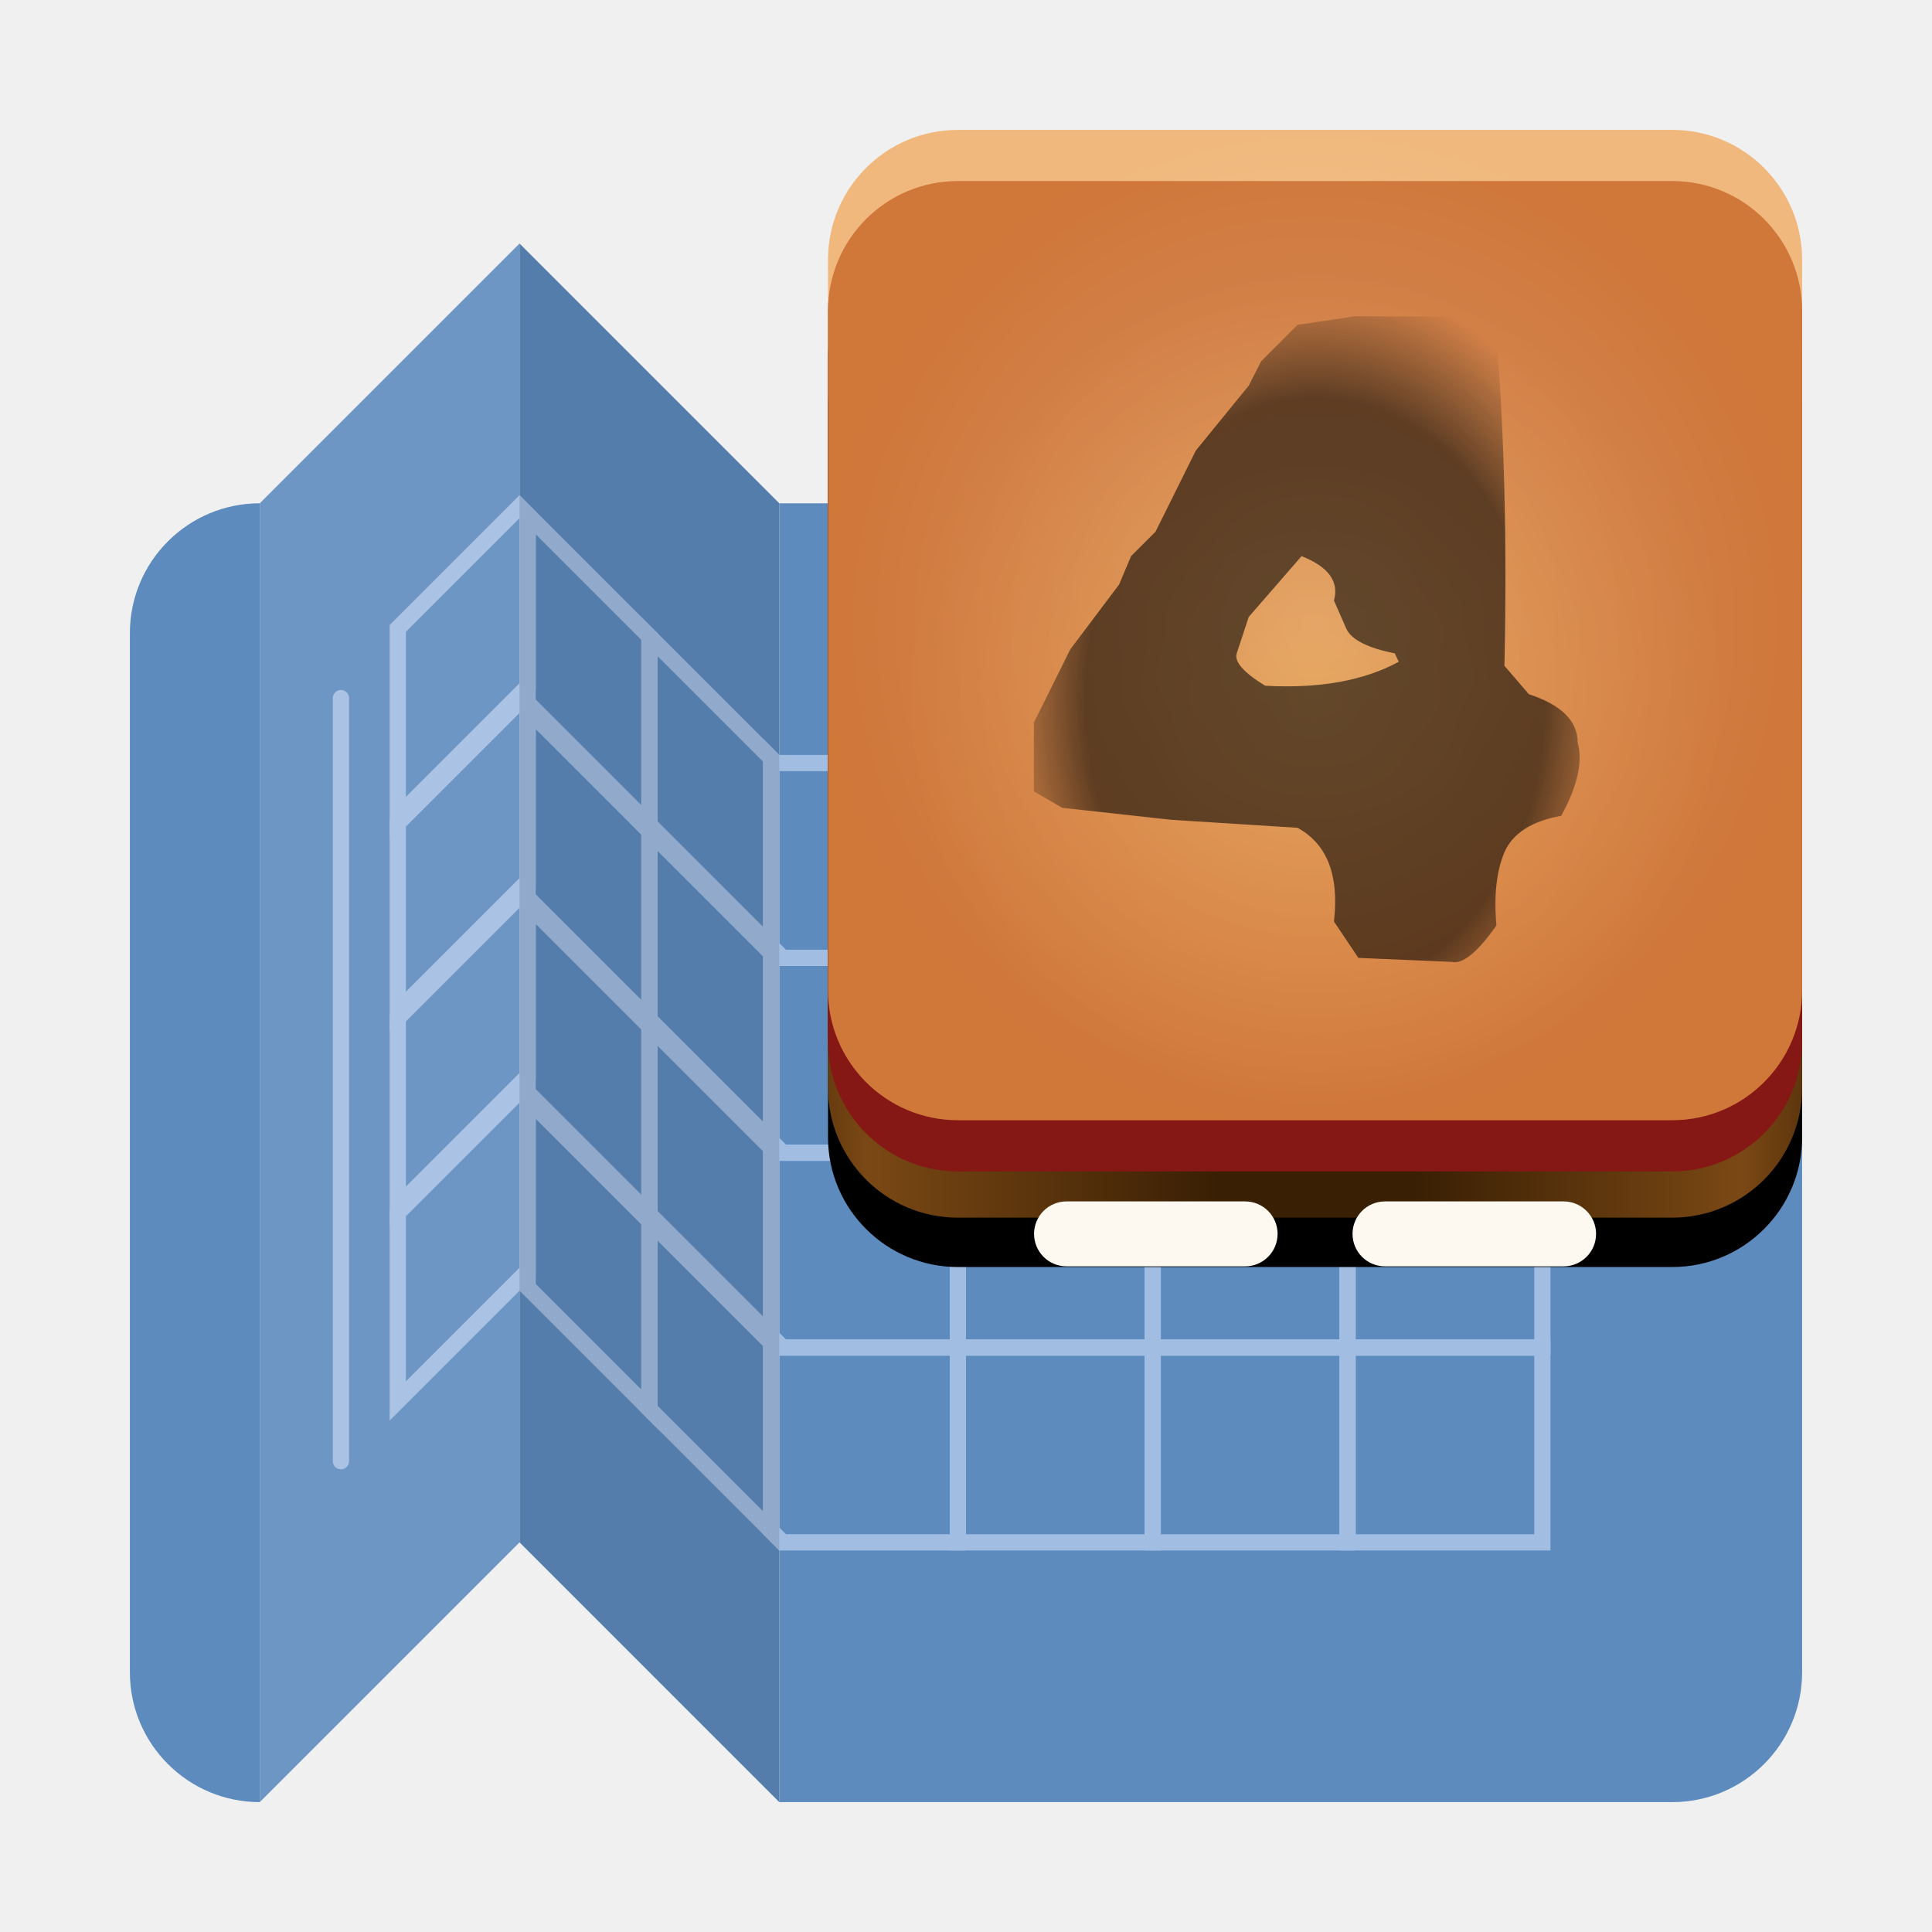
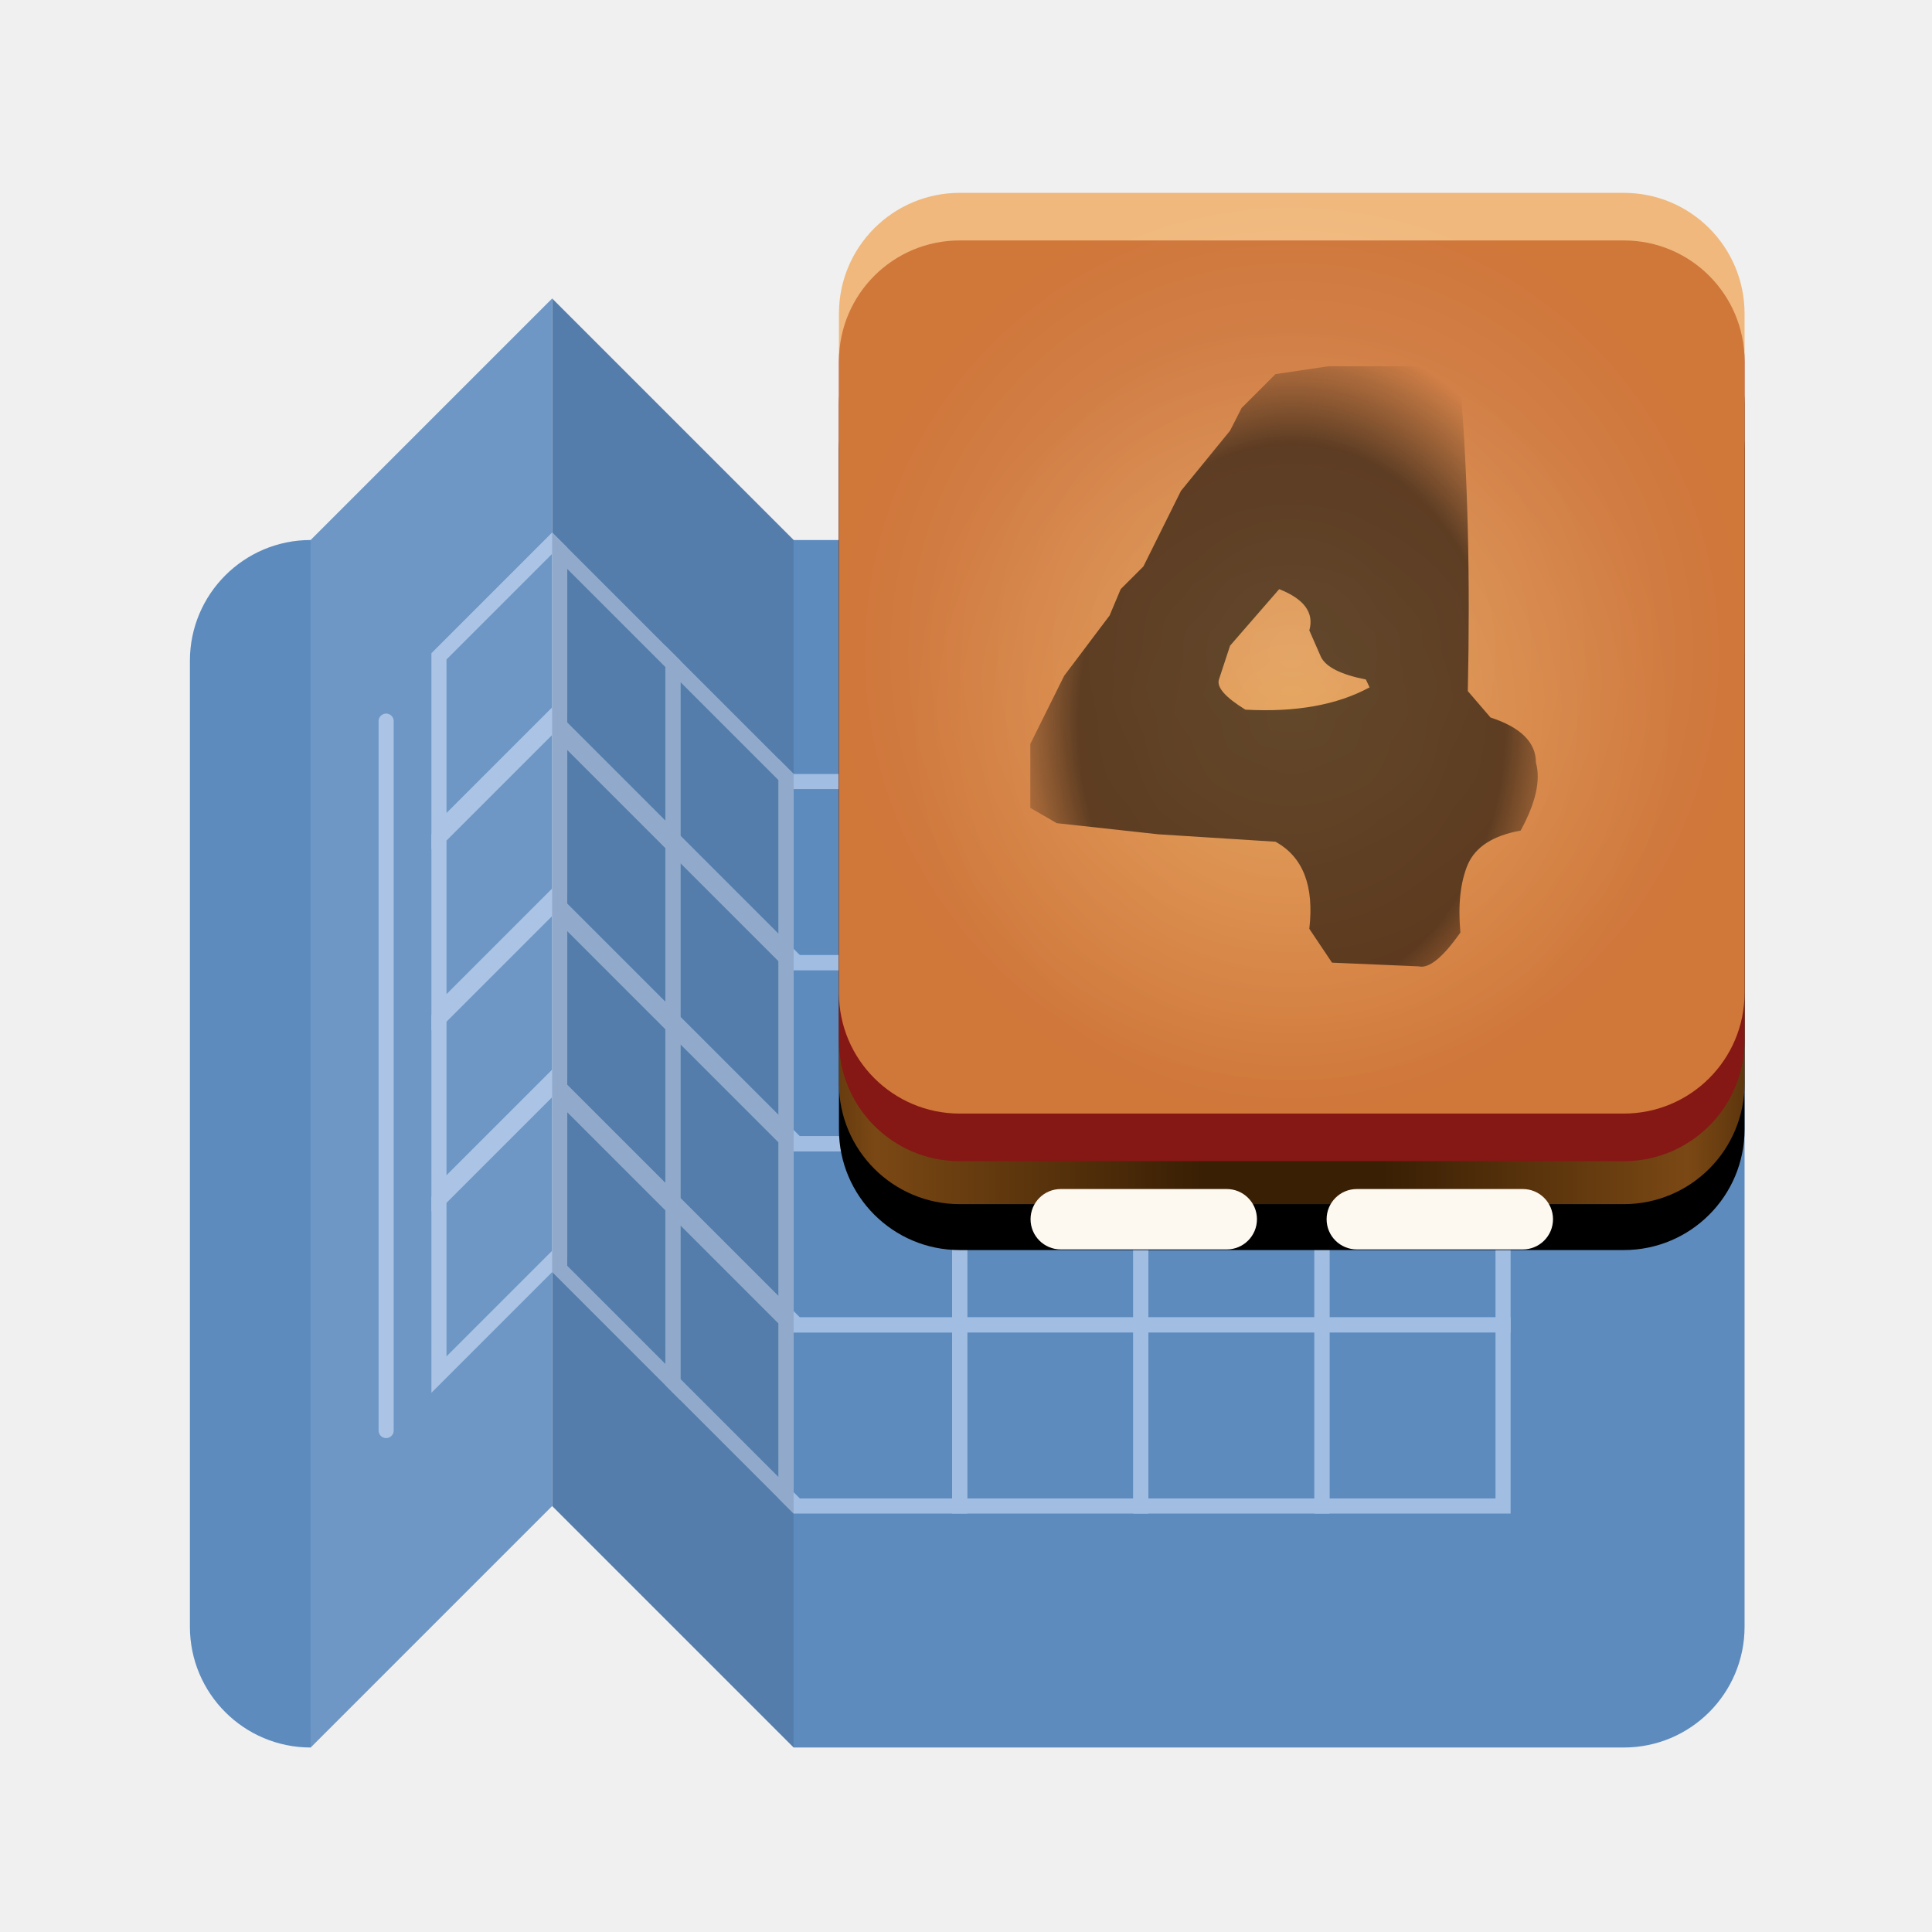
- <svg xmlns="http://www.w3.org/2000/svg" width="119" height="119" viewBox="0 0 119 119" fill="none">
-   <path d="M48 31H103C107.418 31 111 34.582 111 39V103C111 107.418 107.418 111 103 111H48V31Z" fill="#5D8BBE" />
-   <path d="M32 15L48 31V111L32 95V15Z" fill="#5D8BBE" />
-   <path d="M32 15L16 31V111L32 95V15Z" fill="#5D8BBE" />
-   <path d="M8 39C8 34.582 11.582 31 16 31V111C11.582 111 8 107.418 8 103V39Z" fill="#5D8BBE" />
-   <rect x="83" y="83" width="12" height="12" stroke="#A1BDE2" />
-   <rect x="83" y="71" width="12" height="12" stroke="#A1BDE2" />
-   <rect x="83" y="59" width="12" height="12" stroke="#A1BDE2" />
-   <rect x="83" y="47" width="12" height="12" stroke="#A1BDE2" />
-   <rect x="71" y="83" width="12" height="12" stroke="#A1BDE2" />
-   <rect x="71" y="71" width="12" height="12" stroke="#A1BDE2" />
-   <rect x="71" y="59" width="12" height="12" stroke="#A1BDE2" />
-   <rect x="71" y="47" width="12" height="12" stroke="#A1BDE2" />
-   <rect x="59" y="83" width="12" height="12" stroke="#A1BDE2" />
-   <rect x="59" y="71" width="12" height="12" stroke="#A1BDE2" />
-   <rect x="59" y="59" width="12" height="12" stroke="#A1BDE2" />
-   <rect x="59" y="47" width="12" height="12" stroke="#A1BDE2" />
-   <path d="M47.646 82.854L47.793 83H48H59V95H48.207L47.5 94.293V82.707L47.646 82.854Z" stroke="#A1BDE2" />
-   <path d="M40 86.793V75.207L47.5 82.707V94.293L40 86.793Z" stroke="#A1BDE2" />
-   <path d="M32.5 79.293V67.707L40 75.207V86.793L32.5 79.293Z" stroke="#A1BDE2" />
-   <path d="M24.5 74.707L32 67.207L32.5 67.707V78.293L24.5 86.293V74.707Z" stroke="#A1BDE2" />
-   <path d="M47.646 70.854L47.793 71H48H59V83H48.207L47.5 82.293V70.707L47.646 70.854Z" stroke="#A1BDE2" />
-   <path d="M40 74.793V63.207L47.5 70.707V82.293L40 74.793Z" stroke="#A1BDE2" />
-   <path d="M32.5 67.293V55.707L40 63.207V74.793L32.5 67.293Z" stroke="#A1BDE2" />
-   <path d="M24.5 62.707L32 55.207L32.5 55.707V66.293L24.5 74.293V62.707Z" stroke="#A1BDE2" />
-   <path d="M47.646 58.854L47.793 59H48H59V71H48.207L47.5 70.293V58.707L47.646 58.854Z" stroke="#A1BDE2" />
-   <path d="M40 62.793V51.207L47.5 58.707V70.293L40 62.793Z" stroke="#A1BDE2" />
-   <path d="M32.5 55.293V43.707L40 51.207V62.793L32.5 55.293Z" stroke="#A1BDE2" />
-   <path d="M24.5 50.707L32 43.207L32.5 43.707V54.293L24.5 62.293V50.707Z" stroke="#A1BDE2" />
-   <path d="M47.646 46.854L47.793 47H48H59V59H48.207L47.5 58.293V46.707L47.646 46.854Z" stroke="#A1BDE2" />
-   <path d="M40 50.793V39.207L47.5 46.707V58.293L40 50.793Z" stroke="#A1BDE2" />
-   <path d="M32.5 43.293V31.707L40 39.207V50.793L32.5 43.293Z" stroke="#A1BDE2" />
-   <path d="M24.5 38.707L32 31.207L32.5 31.707V42.293L24.5 50.293V38.707Z" stroke="#A1BDE2" />
-   <path d="M21 90L21 43" stroke="#A1BDE2" stroke-linecap="round" />
-   <path d="M32 15L48 31V111L32 95V15Z" fill="black" fill-opacity="0.1" />
-   <path d="M32 15L16 31V111L32 95V15Z" fill="white" fill-opacity="0.1" />
-   <rect x="51" y="17" width="60" height="61.042" rx="8" fill="black" />
-   <rect x="51" y="14" width="60" height="61" rx="8" fill="url(#paint0_linear_414_696)" />
-   <rect x="51" y="11.151" width="60" height="61" rx="8" fill="url(#paint1_radial_414_696)" />
-   <rect x="51" y="8" width="60" height="61" rx="8" fill="url(#paint2_radial_414_696)" fill-opacity="0.7" />
-   <rect x="63.692" y="74" width="15" height="4" rx="2" fill="#FDF9F0" />
-   <rect x="83.308" y="74" width="15" height="4" rx="2" fill="#FDF9F0" />
-   <path d="M76.176 40.242C76.012 40.753 76.595 41.418 77.926 42.238C81.262 42.421 84.005 41.928 86.156 40.762L85.91 40.242C84.251 39.914 83.258 39.413 82.93 38.738L82.164 36.988C82.492 35.822 81.827 34.91 80.168 34.254L76.914 38L76.176 40.242ZM83.422 19.488H89.93L92.172 20.746C92.664 26.744 92.828 33.497 92.664 41.008L94.168 42.758C96.173 43.414 97.176 44.408 97.176 45.738C97.504 46.905 97.167 48.409 96.164 50.25C94.341 50.578 93.174 51.325 92.664 52.492C92.172 53.659 92.008 55.163 92.172 57.004C91.005 58.663 90.085 59.41 89.41 59.246L83.668 59L82.164 56.758C82.492 53.914 81.745 51.991 79.922 50.988L72.156 50.496L65.43 49.758L63.68 48.746V44.508L65.922 39.996L68.93 36.004L69.668 34.254L71.172 32.75L73.66 27.746L76.914 23.754L77.68 22.25L79.922 20.008L83.422 19.488Z" fill="url(#paint3_radial_414_696)" fill-opacity="0.57" />
-   <defs>
-     <linearGradient id="paint0_linear_414_696" x1="44.654" y1="75" x2="117.923" y2="75" gradientUnits="userSpaceOnUse">
-       <stop stop-color="#391F04" />
-       <stop offset="0.12" stop-color="#7A4814" />
-       <stop offset="0.416" stop-color="#391F04" />
-       <stop offset="0.578" stop-color="#391F04" />
-       <stop offset="0.854" stop-color="#7A4814" />
-       <stop offset="0.974" stop-color="#391F04" />
-     </linearGradient>
-     <radialGradient id="paint1_radial_414_696" cx="0" cy="0" r="1" gradientUnits="userSpaceOnUse" gradientTransform="translate(81 42.647) rotate(90) scale(25.8077 25.3846)">
-       <stop stop-color="#C06B27" />
-       <stop offset="1" stop-color="#851714" />
-     </radialGradient>
-     <radialGradient id="paint2_radial_414_696" cx="0" cy="0" r="1" gradientUnits="userSpaceOnUse" gradientTransform="translate(81 38.5) rotate(90) scale(30.5 30)">
-       <stop stop-color="#F7C482" />
-       <stop offset="1" stop-color="#F0A04B" />
-     </radialGradient>
-     <radialGradient id="paint3_radial_414_696" cx="0" cy="0" r="1" gradientUnits="userSpaceOnUse" gradientTransform="translate(81 43) rotate(90) scale(26 20)">
-       <stop offset="0.707" />
-       <stop offset="1" stop-opacity="0" />
-     </radialGradient>
-   </defs>
+ <svg xmlns="http://www.w3.org/2000/svg" height="128px" viewBox="0 0 128 128" width="128px">
+   <linearGradient id="a" gradientUnits="userSpaceOnUse" x1="49.238" x2="122.507" y1="79.778" y2="79.778">
+     <stop offset="0" stop-color="#391f04" />
+     <stop offset="0.12" stop-color="#7a4814" />
+     <stop offset="0.416" stop-color="#391f04" />
+     <stop offset="0.578" stop-color="#391f04" />
+     <stop offset="0.854" stop-color="#7a4814" />
+     <stop offset="0.974" stop-color="#391f04" />
+   </linearGradient>
+   <radialGradient id="b" cx="0" cy="0" gradientTransform="matrix(0 25.8077 -25.3846 0 85.58372 47.42465)" gradientUnits="userSpaceOnUse" r="1">
+     <stop offset="0" stop-color="#c06b27" />
+     <stop offset="1" stop-color="#851714" />
+   </radialGradient>
+   <radialGradient id="c" cx="0" cy="0" gradientTransform="matrix(0 30.5 -30 0 85.58372 43.27765)" gradientUnits="userSpaceOnUse" r="1">
+     <stop offset="0" stop-color="#f7c482" stop-opacity="0.698" />
+     <stop offset="1" stop-color="#f0a04b" stop-opacity="0.698" />
+   </radialGradient>
+   <radialGradient id="d" cx="0" cy="0" gradientTransform="matrix(0 26 -20 0 85.58372 47.77765)" gradientUnits="userSpaceOnUse" r="1">
+     <stop offset="0.707" stop-opacity="0.569" />
+     <stop offset="1" stop-opacity="0" />
+   </radialGradient>
+   <path d="m 52.582 35.777 h 55 c 4.418 0 8 3.582 8 8 v 64 c 0 4.418 -3.582 8 -8 8 h -55 z m 0 0" fill="#5d8bbe" />
+   <path d="m 36.582 19.777 l 16 16 v 80 l -16 -16 z m 0 0" fill="#5d8bbe" />
+   <path d="m 36.582 19.777 l -16 16 v 80 l 16 -16 z m 0 0" fill="#5d8bbe" />
+   <path d="m 12.582 43.777 c 0 -4.418 3.582 -8 8 -8 v 80 c -4.418 0 -8 -3.582 -8 -8 z m 0 0" fill="#5d8bbe" />
+   <g fill="none" stroke="#a1bde2">
+     <path d="m 87.582 87.777 h 12 v 12 h -12 z m 0 0" />
+     <path d="m 87.582 75.777 h 12 v 12 h -12 z m 0 0" />
+     <path d="m 87.582 63.777 h 12 v 12 h -12 z m 0 0" />
+     <path d="m 87.582 51.777 h 12 v 12 h -12 z m 0 0" />
+     <path d="m 75.582 87.777 h 12 v 12 h -12 z m 0 0" />
+     <path d="m 75.582 75.777 h 12 v 12 h -12 z m 0 0" />
+     <path d="m 75.582 63.777 h 12 v 12 h -12 z m 0 0" />
+     <path d="m 75.582 51.777 h 12 v 12 h -12 z m 0 0" />
+     <path d="m 63.582 87.777 h 12 v 12 h -12 z m 0 0" />
+     <path d="m 63.582 75.777 h 12 v 12 h -12 z m 0 0" />
+     <path d="m 63.582 63.777 h 12 v 12 h -12 z m 0 0" />
+     <path d="m 63.582 51.777 h 12 v 12 h -12 z m 0 0" />
+     <path d="m 52.23 87.633 l 0.145 0.145 h 11.207 v 12 h -10.793 l -0.707 -0.707 v -11.586 z m 0 0" />
+     <path d="m 44.582 91.57 v -11.586 l 7.5 7.5 v 11.586 z m 0 0" />
+     <path d="m 37.082 84.07 v -11.586 l 7.5 7.5 v 11.586 z m 0 0" />
+     <path d="m 29.082 79.484 l 7.5 -7.5 l 0.5 0.5 v 10.586 l -8 8 z m 0 0" />
+     <path d="m 52.23 75.633 l 0.145 0.145 h 11.207 v 12 h -10.793 l -0.707 -0.707 v -11.586 z m 0 0" />
+     <path d="m 44.582 79.57 v -11.586 l 7.5 7.5 v 11.586 z m 0 0" />
+     <path d="m 37.082 72.07 v -11.586 l 7.5 7.5 v 11.586 z m 0 0" />
+     <path d="m 29.082 67.484 l 7.5 -7.5 l 0.5 0.5 v 10.586 l -8 8 z m 0 0" />
+     <path d="m 52.23 63.633 l 0.145 0.145 h 11.207 v 12 h -10.793 l -0.707 -0.707 v -11.586 z m 0 0" />
+     <path d="m 44.582 67.57 v -11.586 l 7.5 7.5 v 11.586 z m 0 0" />
+     <path d="m 37.082 60.07 v -11.586 l 7.5 7.5 v 11.586 z m 0 0" />
+     <path d="m 29.082 55.484 l 7.5 -7.5 l 0.5 0.5 v 10.586 l -8 8 z m 0 0" />
+     <path d="m 52.23 51.633 l 0.145 0.145 h 11.207 v 12 h -10.793 l -0.707 -0.707 v -11.586 z m 0 0" />
+     <path d="m 44.582 55.57 v -11.586 l 7.5 7.5 v 11.586 z m 0 0" />
+     <path d="m 37.082 48.07 v -11.586 l 7.5 7.5 v 11.586 z m 0 0" />
+     <path d="m 29.082 43.484 l 7.5 -7.5 l 0.5 0.5 v 10.586 l -8 8 z m 0 0" />
+     <path d="m 25.582 94.777 v -47" stroke-linecap="round" />
+   </g>
+   <path d="m 36.582 19.777 l 16 16 v 80 l -16 -16 z m 0 0" fill-opacity="0.102" />
+   <path d="m 36.582 19.777 l -16 16 v 80 l 16 -16 z m 0 0" fill="#ffffff" fill-opacity="0.102" />
+   <path d="m 63.582 21.777 h 44 c 4.422 0 8 3.582 8 8 v 45.043 c 0 4.418 -3.578 8 -8 8 h -44 c -4.418 0 -8 -3.582 -8 -8 v -45.043 c 0 -4.418 3.582 -8 8 -8 z m 0 0" />
+   <path d="m 63.582 18.777 h 44 c 4.422 0 8 3.582 8 8 v 45 c 0 4.418 -3.578 8 -8 8 h -44 c -4.418 0 -8 -3.582 -8 -8 v -45 c 0 -4.418 3.582 -8 8 -8 z m 0 0" fill="url(#a)" />
+   <path d="m 63.582 15.93 h 44 c 4.422 0 8 3.582 8 8 v 45 c 0 4.418 -3.578 8 -8 8 h -44 c -4.418 0 -8 -3.582 -8 -8 v -45 c 0 -4.418 3.582 -8 8 -8 z m 0 0" fill="url(#b)" />
+   <path d="m 63.582 12.777 h 44 c 4.422 0 8 3.582 8 8 v 45 c 0 4.418 -3.578 8 -8 8 h -44 c -4.418 0 -8 -3.582 -8 -8 v -45 c 0 -4.418 3.582 -8 8 -8 z m 0 0" fill="url(#c)" />
+   <path d="m 70.277 78.777 h 11 c 1.102 0 2 0.895 2 2 c 0 1.105 -0.898 2 -2 2 h -11 c -1.105 0 -2 -0.895 -2 -2 c 0 -1.105 0.895 -2 2 -2 z m 0 0" fill="#fdf9f0" />
+   <path d="m 89.891 78.777 h 11 c 1.105 0 2 0.895 2 2 c 0 1.105 -0.895 2 -2 2 h -11 c -1.105 0 -2 -0.895 -2 -2 c 0 -1.105 0.895 -2 2 -2 z m 0 0" fill="#fdf9f0" />
+   <path d="m 80.758 45.02 c -0.164 0.512 0.422 1.176 1.75 1.996 c 3.336 0.184 6.082 -0.309 8.23 -1.477 l -0.246 -0.52 c -1.656 -0.328 -2.652 -0.828 -2.98 -1.504 l -0.766 -1.75 c 0.328 -1.168 -0.336 -2.078 -1.996 -2.734 l -3.254 3.746 z m 7.246 -20.754 h 6.508 l 2.242 1.258 c 0.492 5.996 0.656 12.75 0.492 20.262 l 1.504 1.75 c 2.008 0.656 3.008 1.648 3.008 2.98 c 0.328 1.168 -0.008 2.672 -1.012 4.512 c -1.82 0.328 -2.988 1.074 -3.5 2.242 c -0.492 1.168 -0.656 2.672 -0.492 4.512 c -1.164 1.66 -2.086 2.406 -2.762 2.242 l -5.742 -0.246 l -1.504 -2.242 c 0.328 -2.844 -0.418 -4.766 -2.242 -5.77 l -7.766 -0.492 l -6.727 -0.738 l -1.75 -1.012 v -4.238 l 2.242 -4.512 l 3.008 -3.992 l 0.738 -1.75 l 1.504 -1.504 l 2.488 -5.004 l 3.254 -3.992 l 0.766 -1.504 l 2.242 -2.242 z m 0 0" fill="url(#d)" />
</svg>
